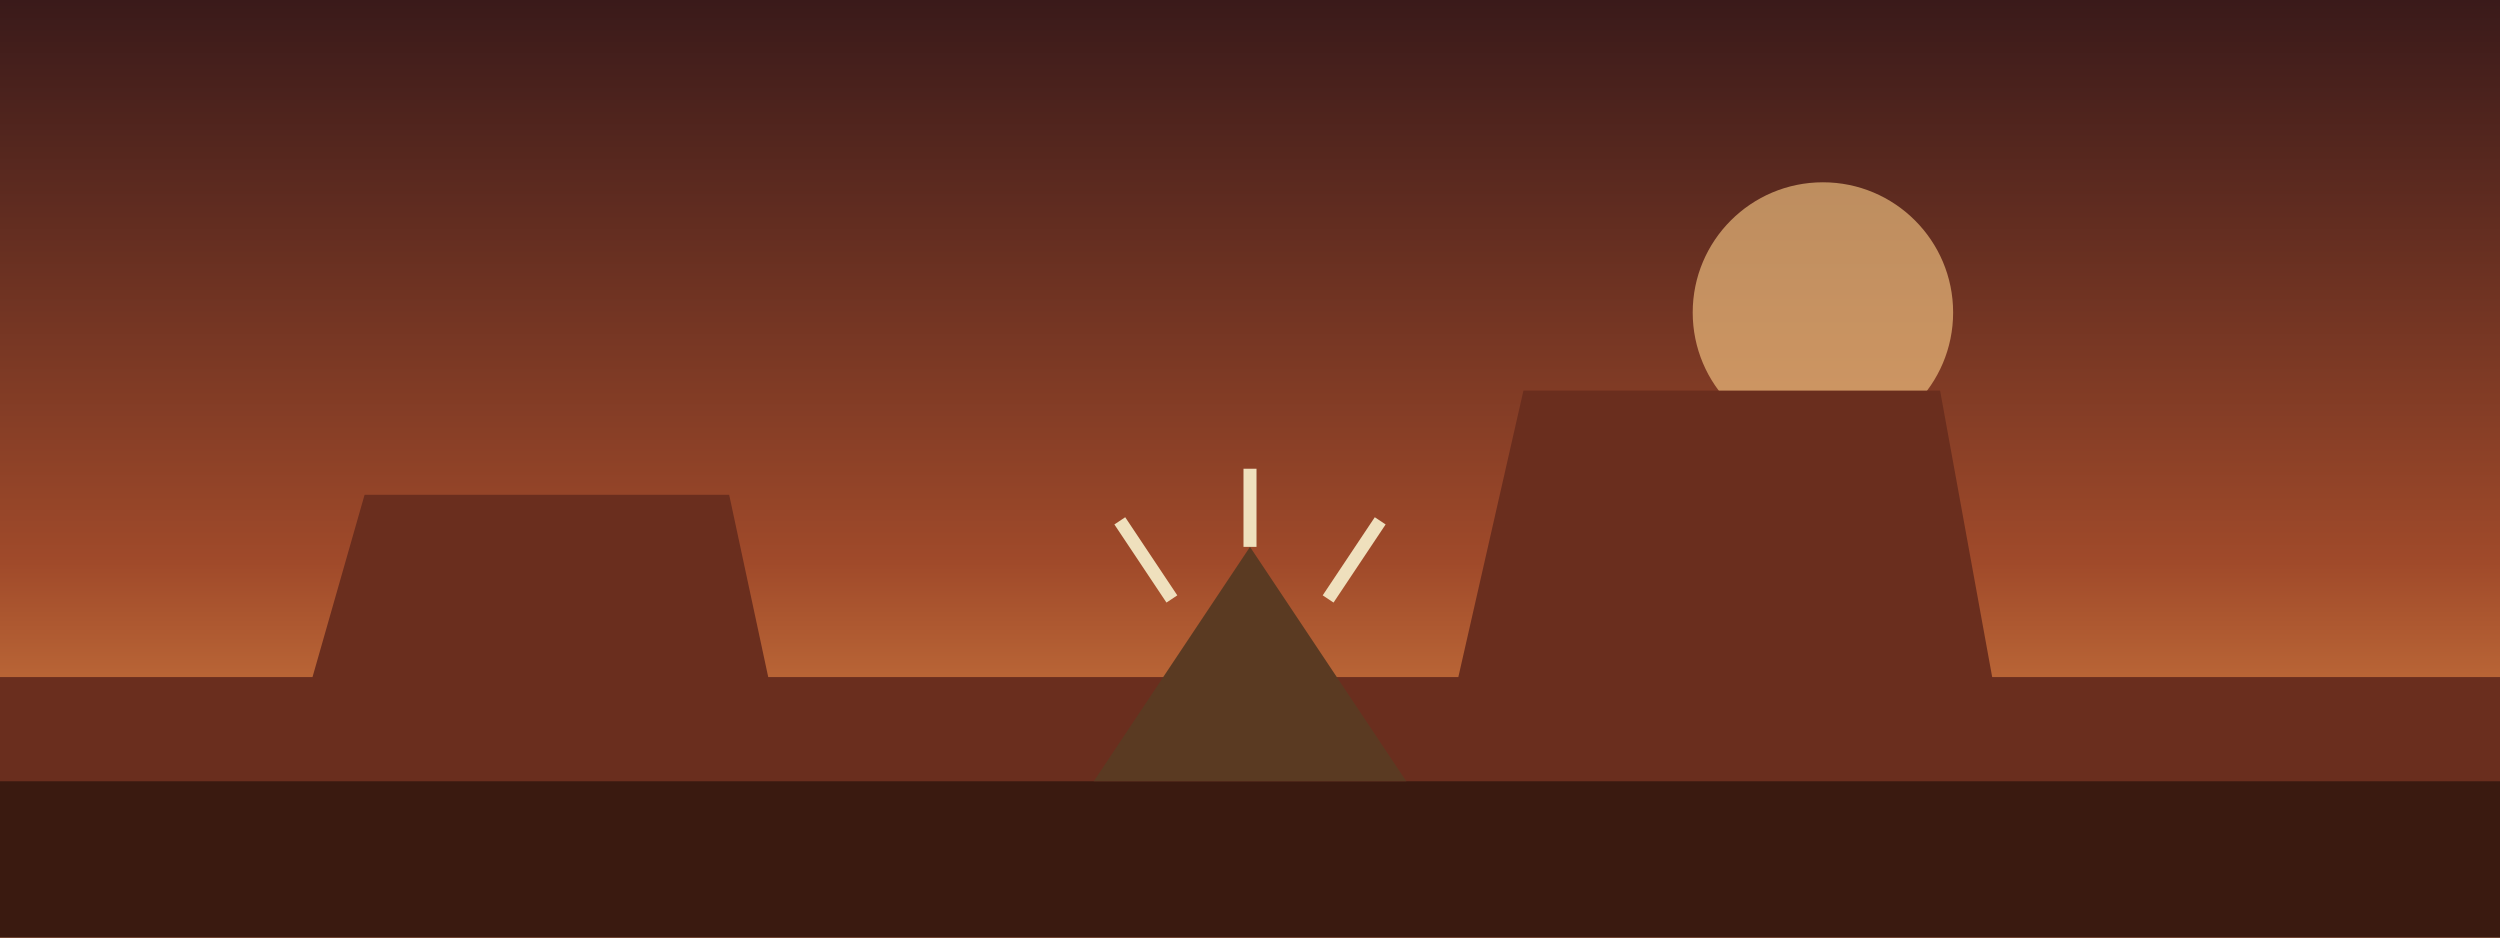
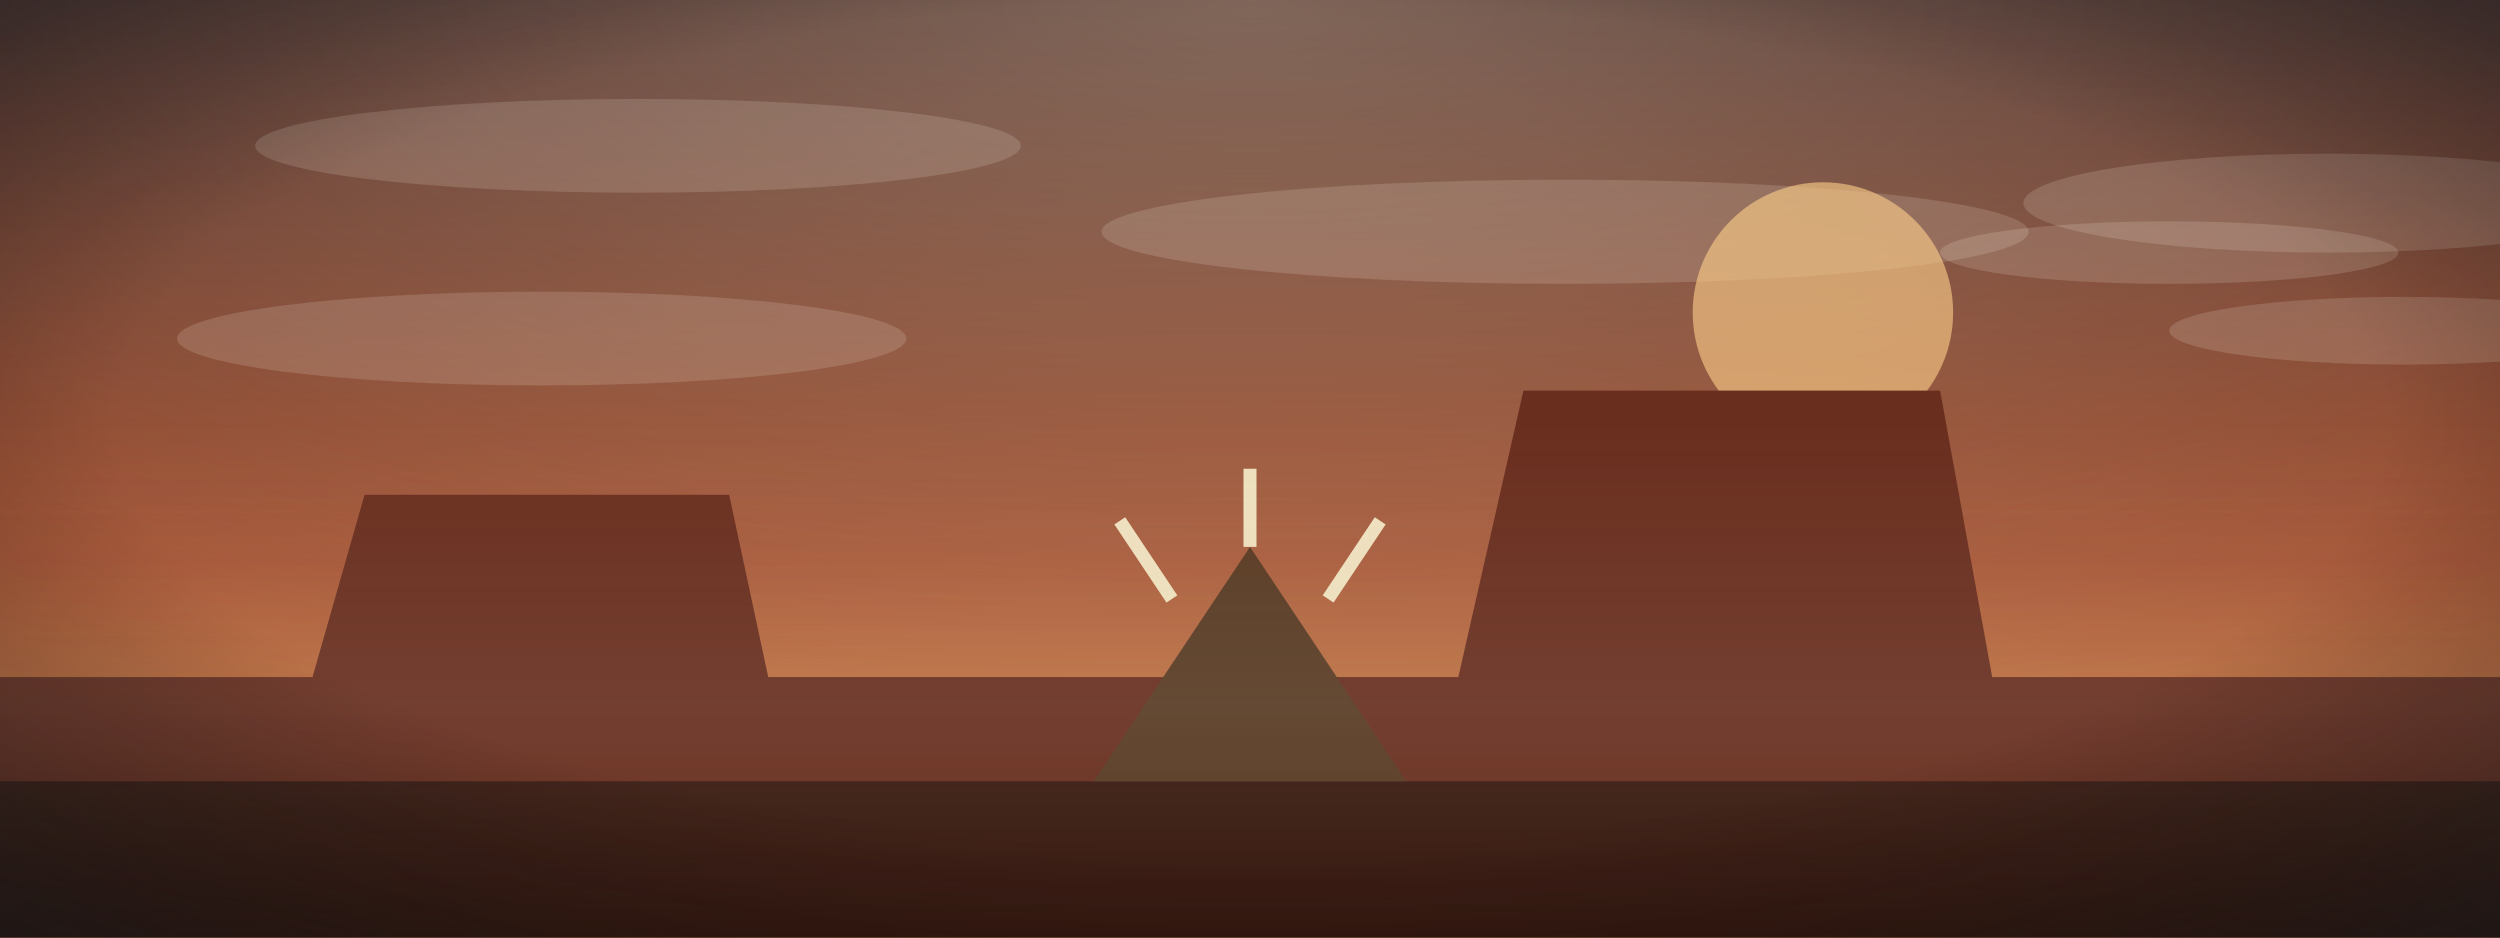
<svg xmlns="http://www.w3.org/2000/svg" viewBox="0 0 960 360" preserveAspectRatio="xMidYMid slice">
  <defs>
    <linearGradient id="s" x1="0" y1="0" x2="0" y2="1">
      <stop offset="0" stop-color="#3a1a1a" />
      <stop offset=".6" stop-color="#a04a2a" />
      <stop offset="1" stop-color="#f0a050" />
    </linearGradient>
+     <radialGradient id="vg" cx=".5" cy=".45" r=".75">
+       <stop offset=".6" stop-color="#000" stop-opacity="0" />
+       <stop offset="1" stop-color="#06141a" stop-opacity=".55" />
+     </radialGradient>
+     <linearGradient id="hz" x1="0" y1="0" x2="0" y2="1">
+       <stop offset=".45" stop-color="#cfe6ea" stop-opacity="0" />
+       <stop offset=".75" stop-color="#cfe6ea" stop-opacity=".09" />
+       <stop offset="1" stop-color="#cfe6ea" stop-opacity="0" />
+     </linearGradient>
+     <radialGradient id="sl" cx=".5" cy="0" r=".9">
+       <stop offset="0" stop-color="#fff2cf" stop-opacity=".35" />
+       <stop offset="1" stop-color="#fff2cf" stop-opacity="0" />
+     </radialGradient>
  </defs>
  <rect width="960" height="360" fill="url(#s)" />
+   <rect width="960" height="360" fill="url(#sl)" />
+   <ellipse cx="208" cy="130" rx="140" ry="18" fill="#fff8ec" opacity="0.15" />
+   <ellipse cx="923" cy="127" rx="90" ry="13" fill="#fff8ec" opacity="0.15" />
+   <ellipse cx="833" cy="97" rx="88" ry="12" fill="#fff8ec" opacity="0.15" />
+   <ellipse cx="601" cy="89" rx="178" ry="20" fill="#fff8ec" opacity="0.15" />
+   <ellipse cx="245" cy="56" rx="147" ry="18" fill="#fff8ec" opacity="0.15" />
+   <ellipse cx="894" cy="78" rx="117" ry="19" fill="#fff8ec" opacity="0.15" />
  <circle cx="700" cy="120" r="50" fill="#ffd08a" opacity="0.6" />
  <path d="M0 260 h120 l20 -70 h140 l15 70 H560 l25 -110 h160 l20 110 H960 V360 H0Z" fill="#6a2e1e" />
  <rect y="300" width="960" height="60" fill="#3a1a10" />
  <path d="M420 300 L480 210 L540 300Z" fill="#5a3a22" />
  <path d="M450 230 l-20 -30 M510 230 l20 -30 M480 210 v-30" stroke="#efe0bd" stroke-width="5" />
+   <rect width="960" height="360" fill="url(#hz)" />
+   <rect width="960" height="360" fill="url(#vg)" />
</svg>
